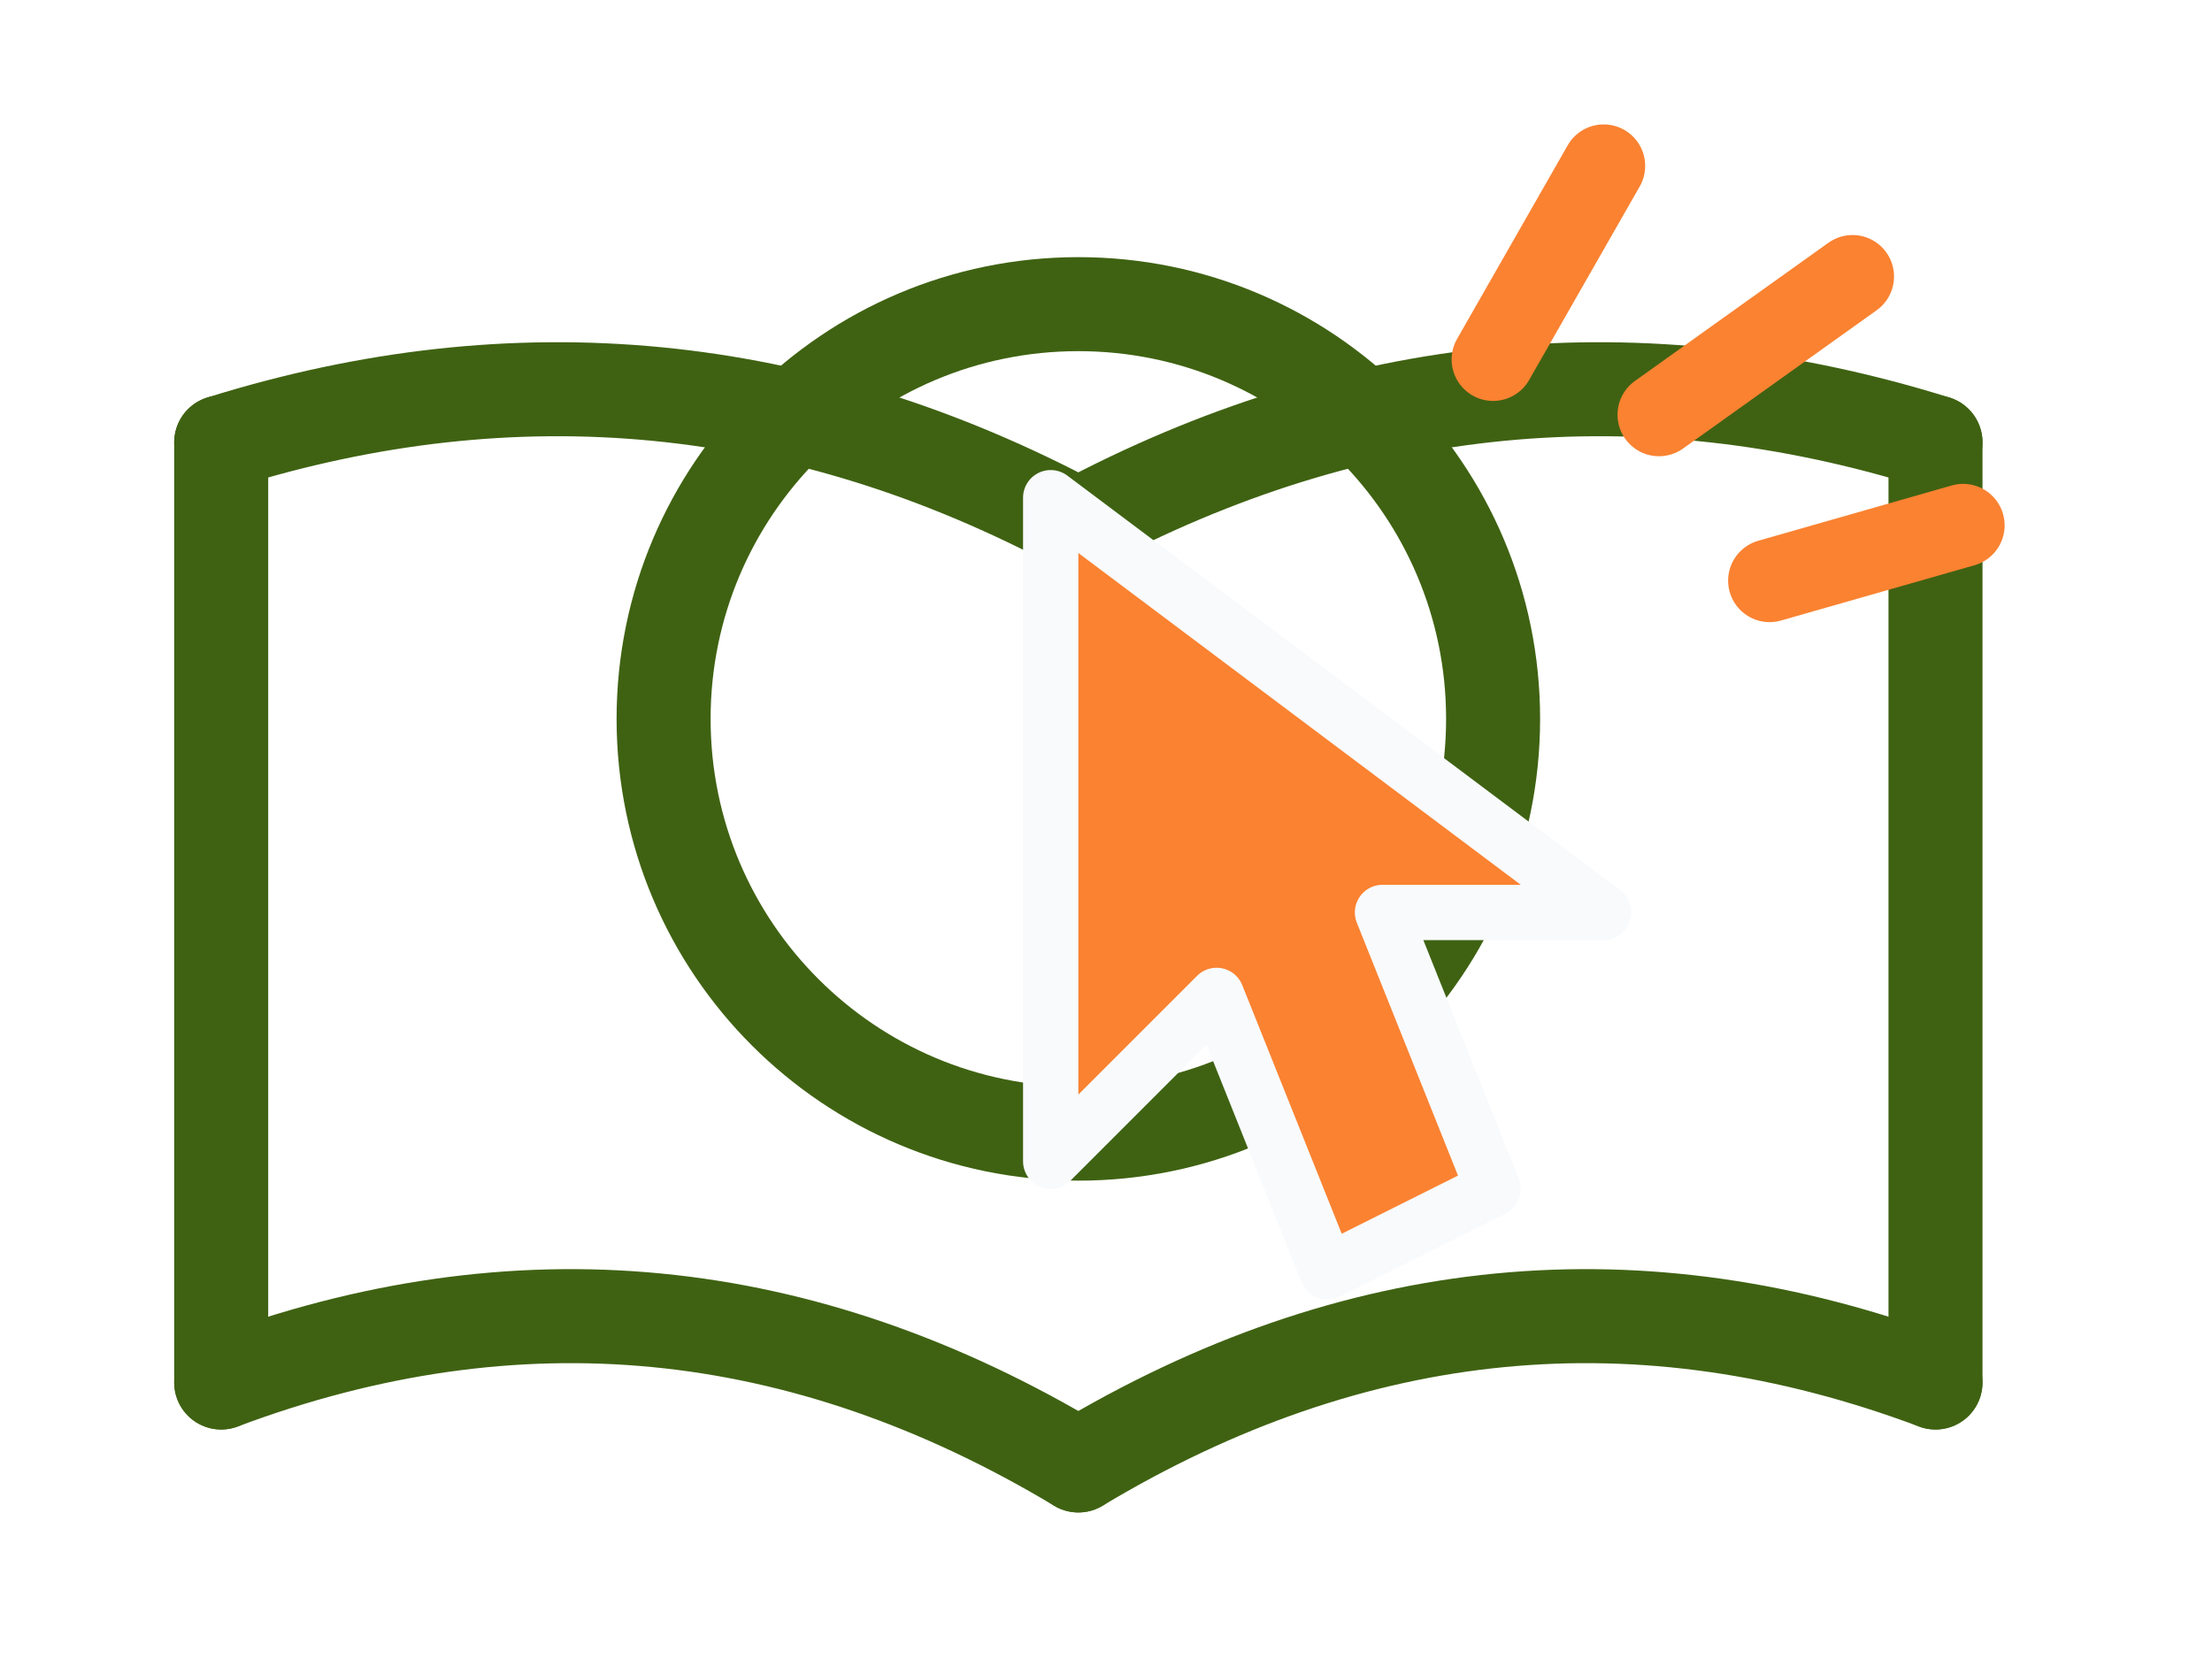
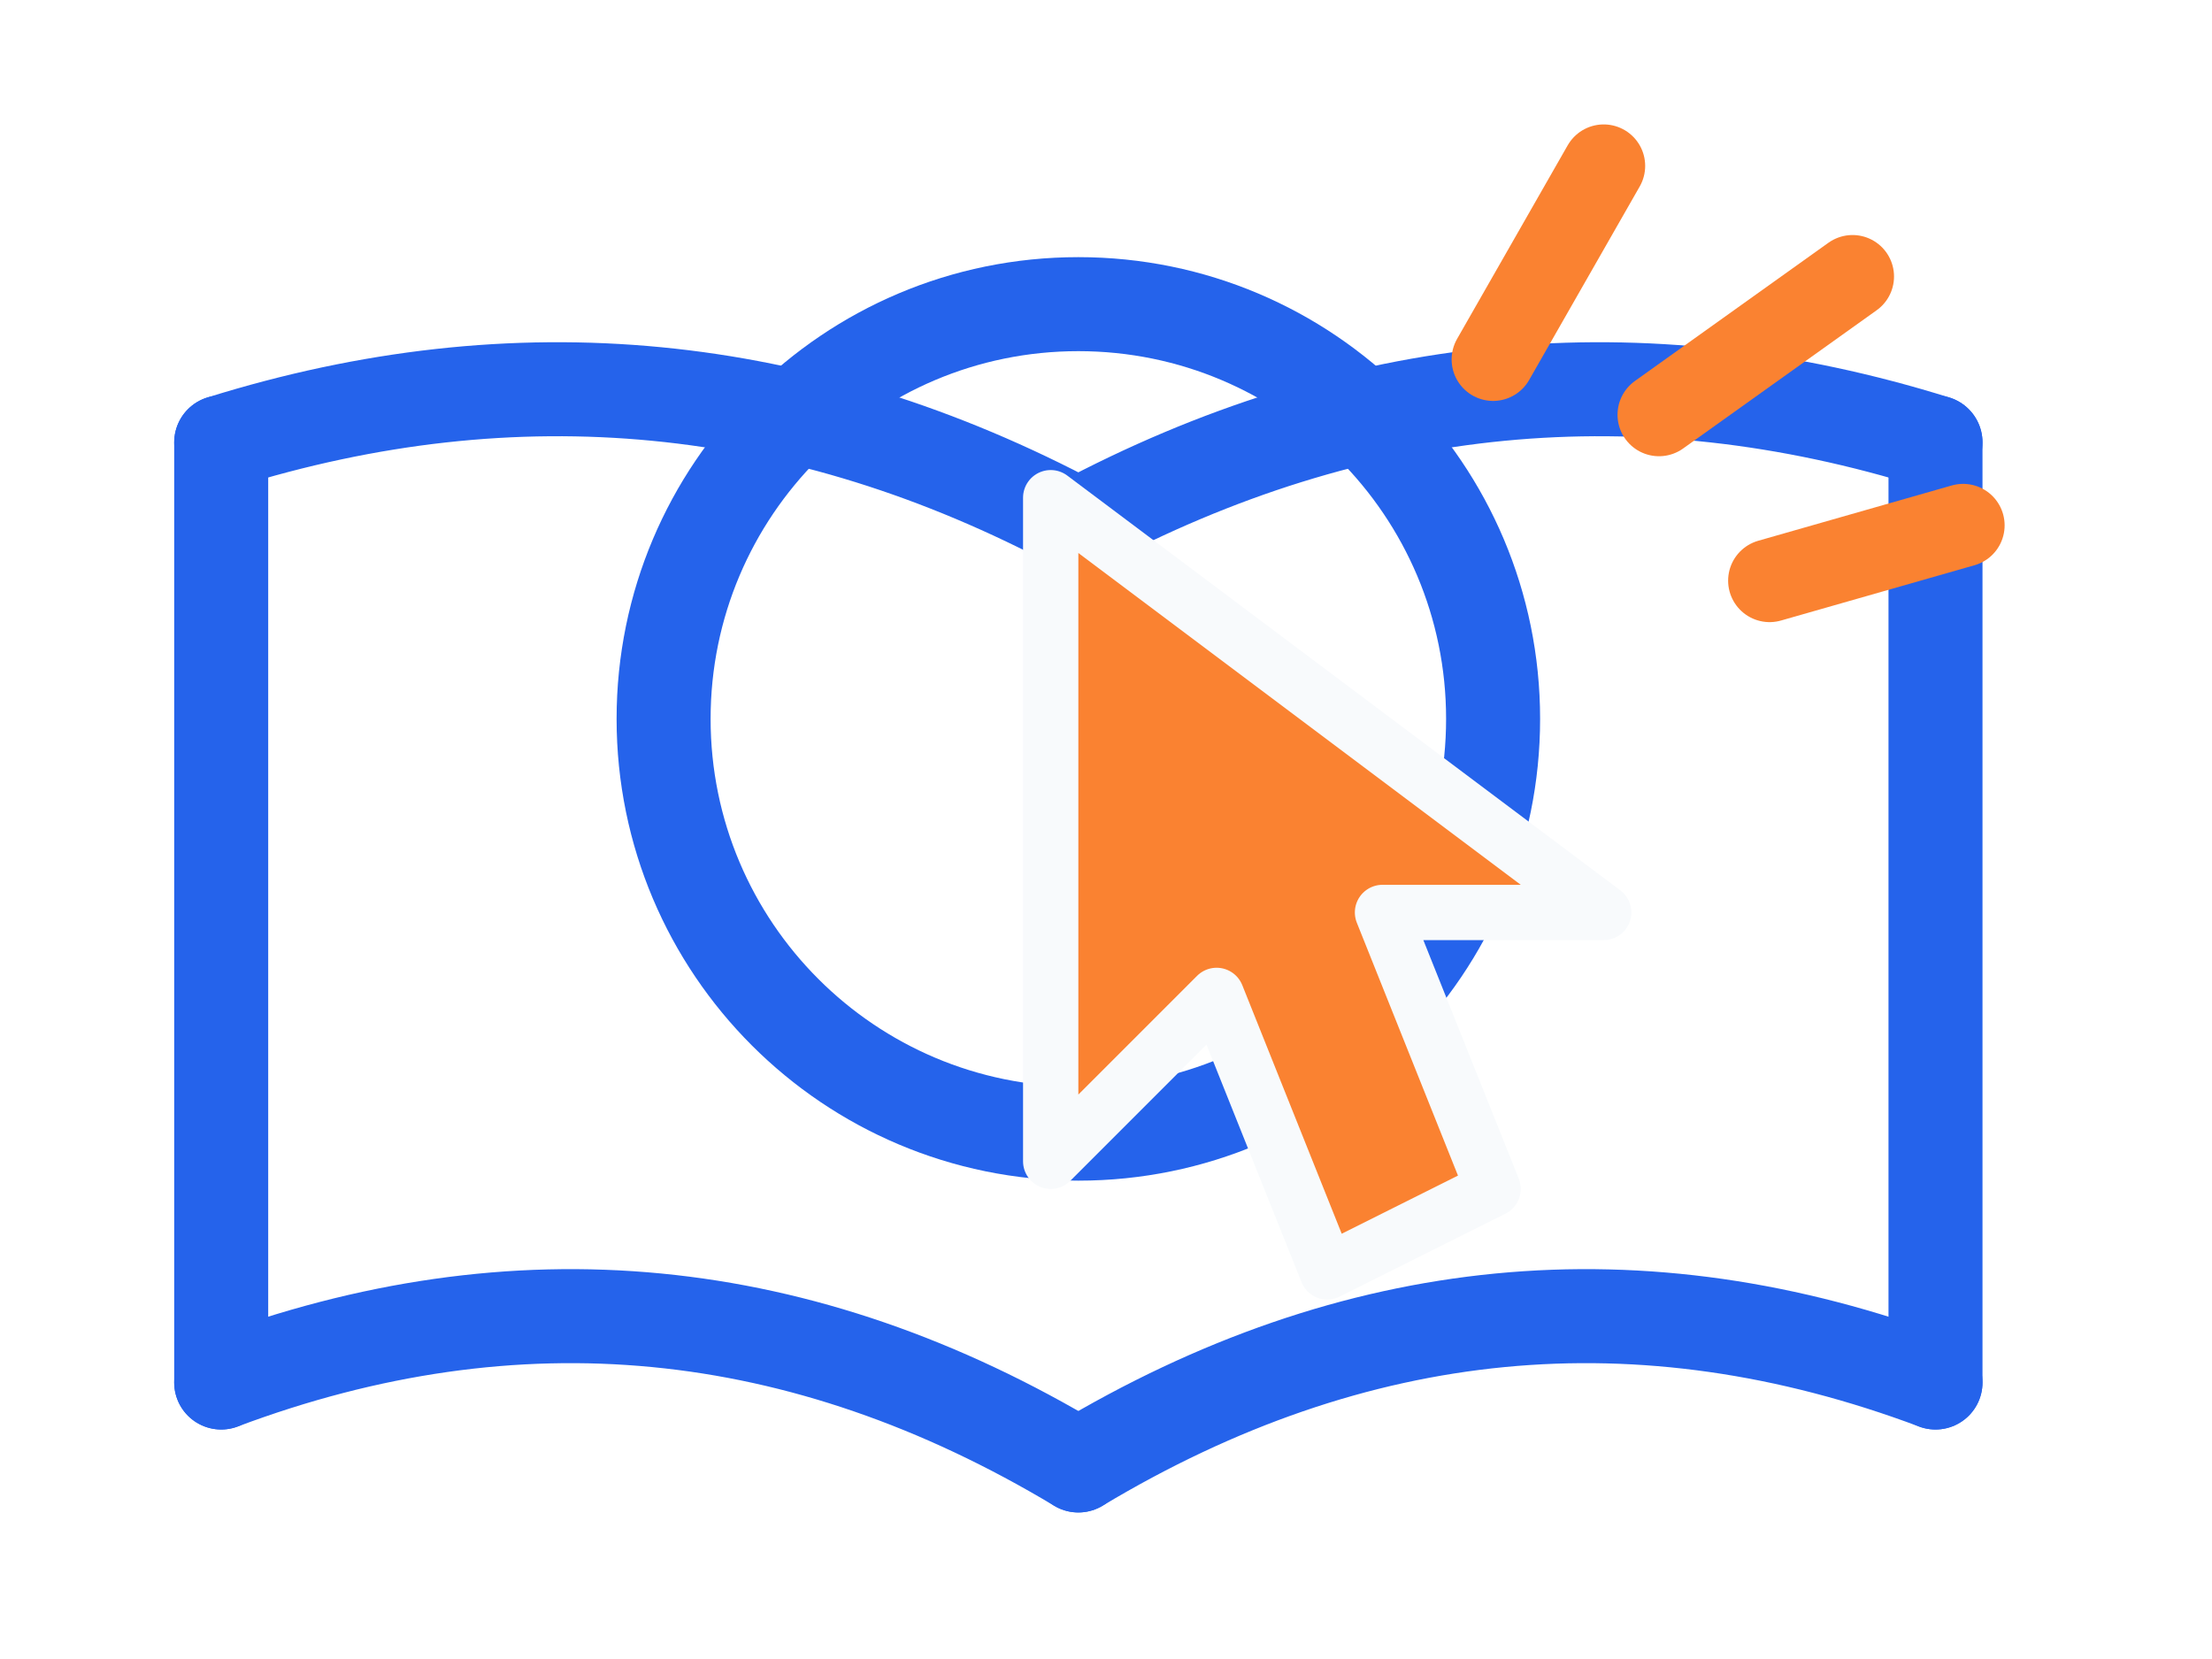
<svg xmlns="http://www.w3.org/2000/svg" viewBox="6 14 80 60" width="80" height="60" role="img" aria-label="מאה בקליק">
  <defs>
    <style>
-       .ink    { stroke: #3F6212; fill: none; stroke-width: 3.4; stroke-linecap: round; stroke-linejoin: round; }
+       .ink    { stroke: #2563EB; fill: none; stroke-width: 3.4; stroke-linecap: round; stroke-linejoin: round; }
      .spark  { stroke: #FA8231; fill: none; stroke-width: 3; stroke-linecap: round; }
      .cursor { fill: #FA8231; }
      @keyframes logo-click { 0%, 100% { opacity: 1; } 45% { opacity: 0.45; } 55% { opacity: 1; } }
      @keyframes logo-ray   { 0% { opacity: 0.9; } 70%, 100% { opacity: 0.25; } }
      .cursor { animation: logo-click 2.6s ease-in-out infinite; }
      .r1 { animation: logo-ray 2.6s ease-out infinite; }
      .r2 { animation: logo-ray 2.6s ease-out infinite 0.18s; }
      .r3 { animation: logo-ray 2.6s ease-out infinite 0.36s; }
      @media (prefers-reduced-motion: reduce) {
        .cursor, .r1, .r2, .r3 { animation: none; }
      }
    </style>
  </defs>
  <path class="ink" d="M14,30 L14,64" />
  <path class="ink" d="M76,30 L76,64" />
  <path class="ink" d="M14,30 Q30,25 45,33" />
  <path class="ink" d="M76,30 Q60,25 45,33" />
  <path class="ink" d="M14,64 Q30,58 45,67" />
  <path class="ink" d="M76,64 Q60,58 45,67" />
-   <circle cx="45" cy="40" r="15" stroke="#3F6212" stroke-width="3.4" fill="none" />
+   <circle cx="45" cy="40" r="15" stroke="#2563EB" stroke-width="3.4" fill="none" />
  <g class="cursor">
    <polygon points="44,32 44,56 50,50 54,60 60,57 56,47 64,47" stroke="#F8FAFC" stroke-width="2" stroke-linejoin="round" />
  </g>
  <line class="spark r1" x1="64" y1="20" x2="60" y2="27" />
  <line class="spark r2" x1="73" y1="24" x2="66" y2="29" />
  <line class="spark r3" x1="77" y1="33" x2="70" y2="35" />
</svg>
